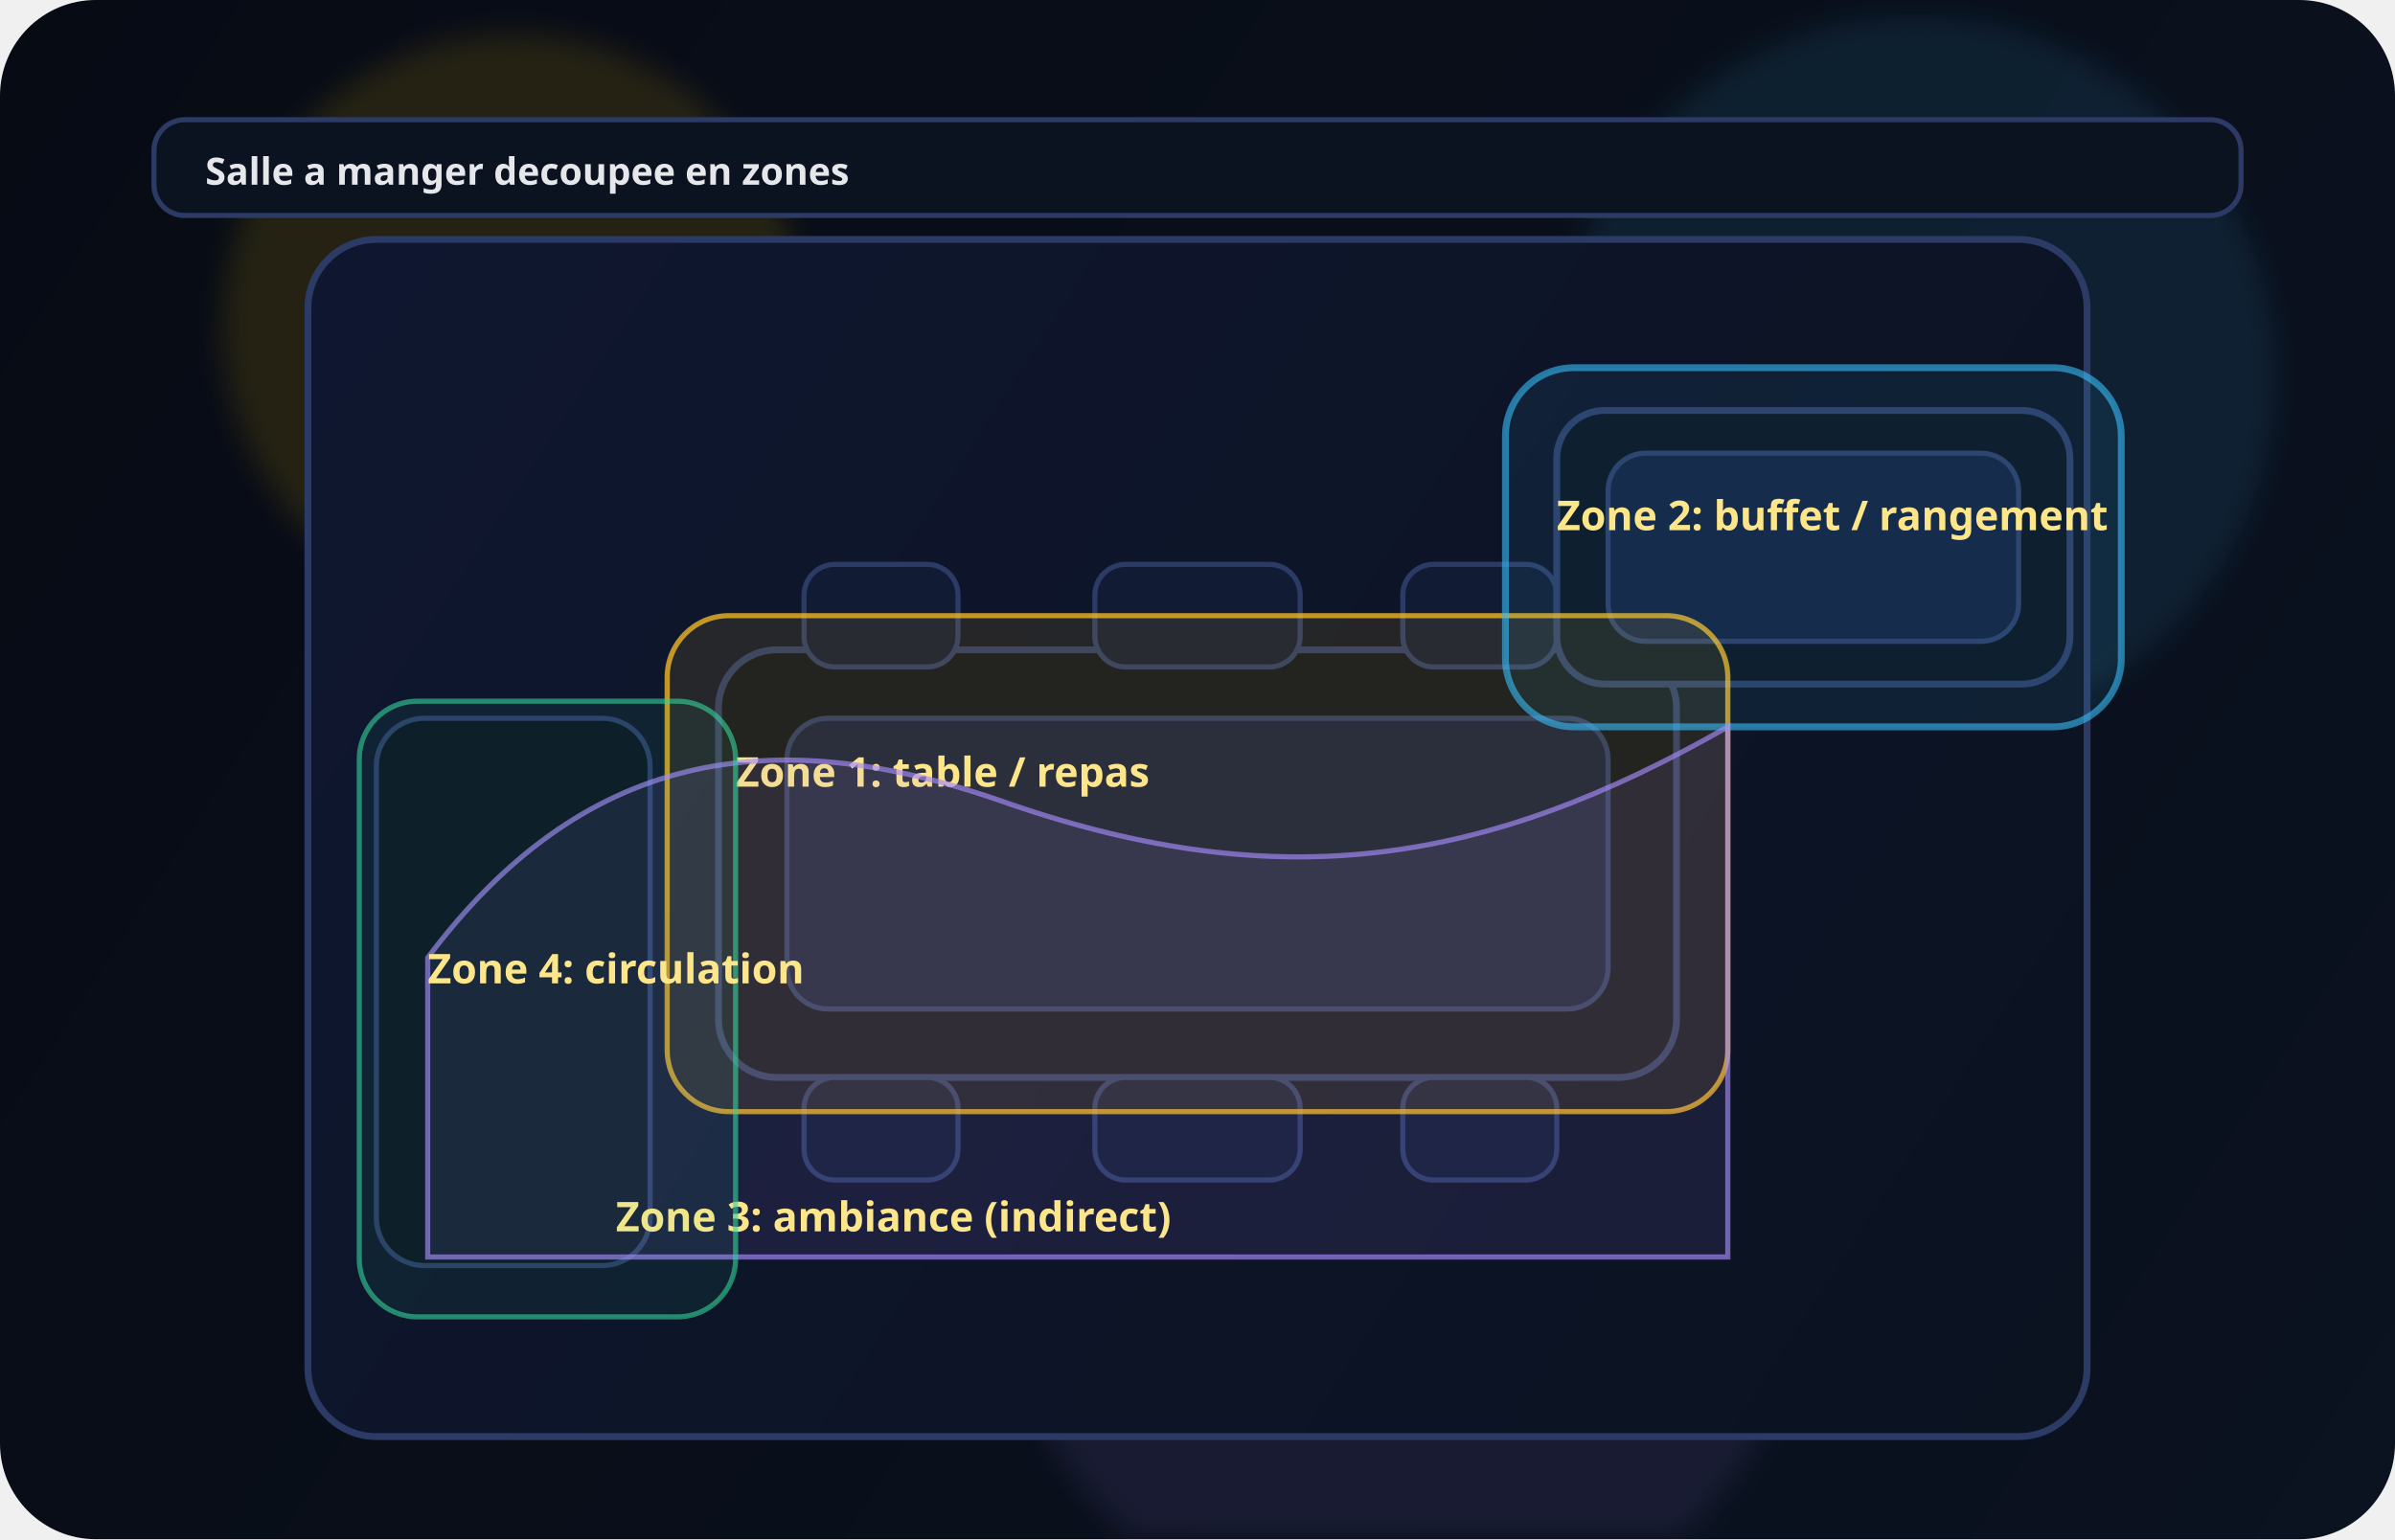
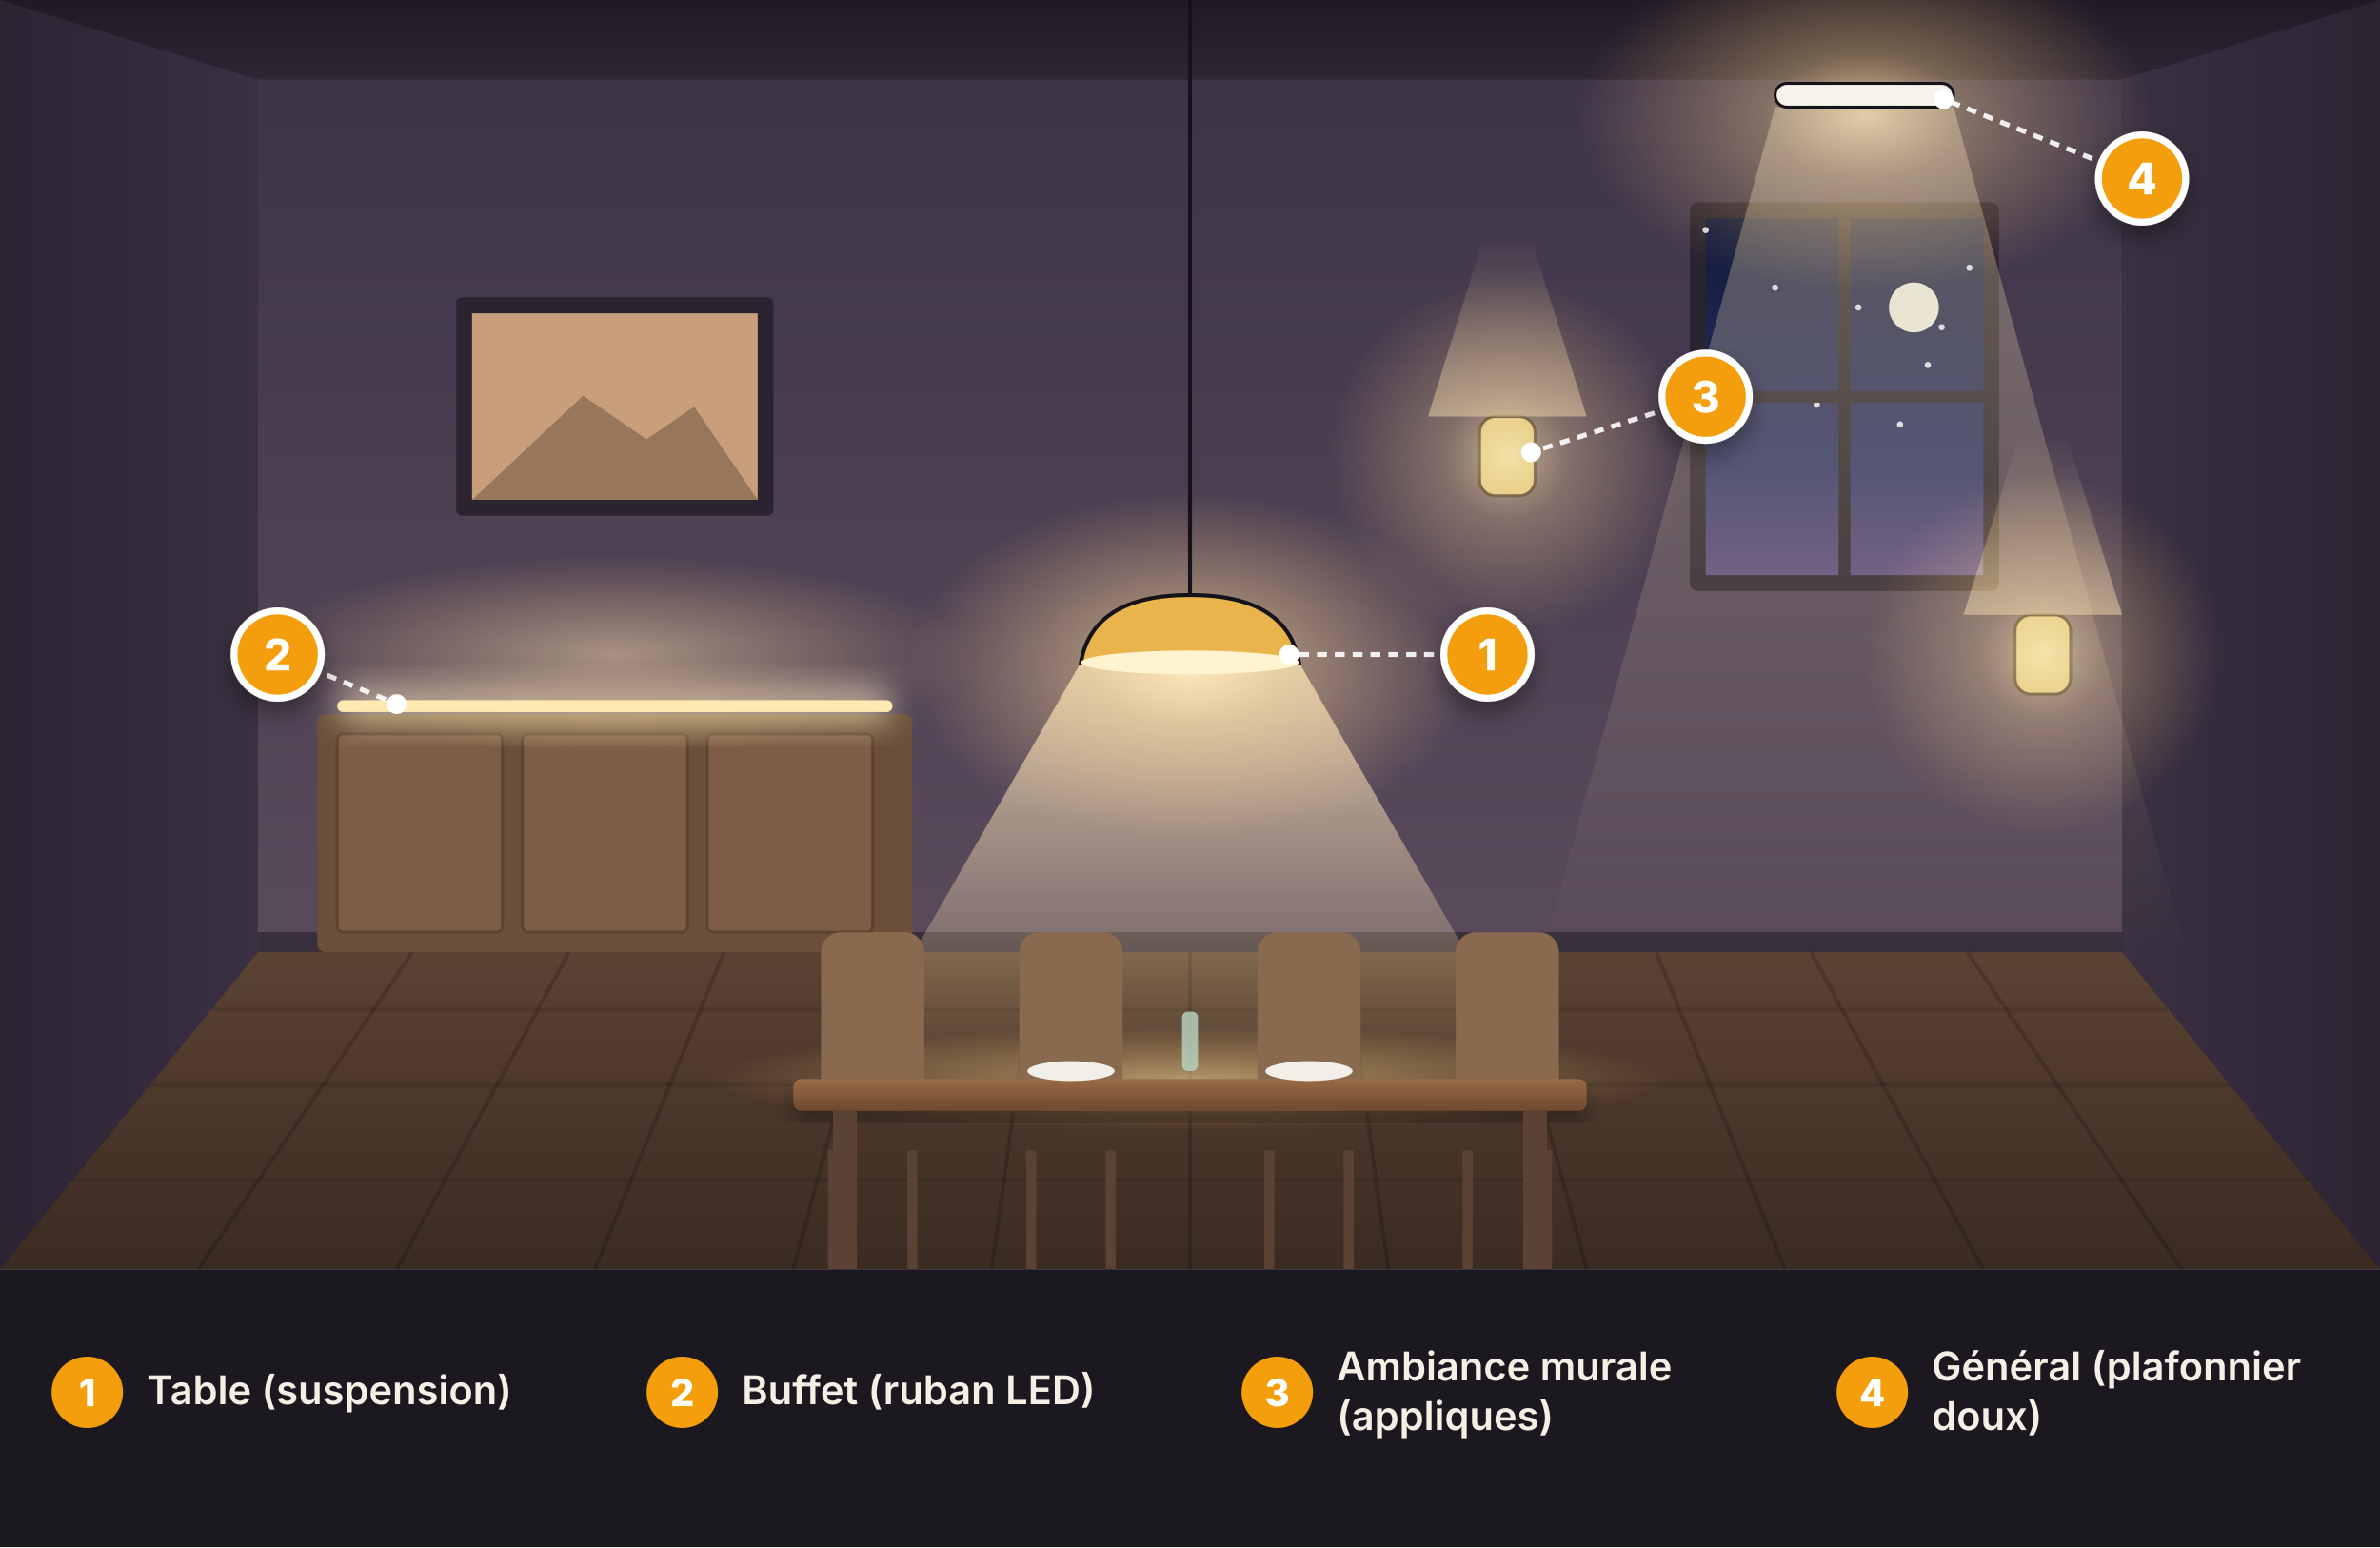
- <svg xmlns="http://www.w3.org/2000/svg" width="1400" height="900" viewBox="0 0 1400 900" fill="none">
+ <svg xmlns="http://www.w3.org/2000/svg" viewBox="0 0 1200 780" role="img" aria-label="Salle à manger : 4 zones">
  <defs>
-     <linearGradient id="bg" x1="0" y1="0" x2="1400" y2="900" gradientUnits="userSpaceOnUse">
-       <stop stop-color="#070B14" />
-       <stop offset="1" stop-color="#0B1220" />
-     </linearGradient>
-     <linearGradient id="floor" x1="200" y1="170" x2="1200" y2="820" gradientUnits="userSpaceOnUse">
-       <stop stop-color="#0F1730" />
-       <stop offset="1" stop-color="#0B1220" />
-     </linearGradient>
-     <filter id="glow" x="-20%" y="-20%" width="140%" height="140%">
+     <linearGradient id="wall" x1="0" y1="0" x2="0" y2="1">
+       <stop offset="0" stop-color="#3d3448" />
+       <stop offset="1" stop-color="#5a4b5c" />
+     </linearGradient>
+     <linearGradient id="wallL" x1="0" y1="0" x2="1" y2="0">
+       <stop offset="0" stop-color="#2a2433" />
+       <stop offset="1" stop-color="#3a3142" />
+     </linearGradient>
+     <linearGradient id="wallR" x1="1" y1="0" x2="0" y2="0">
+       <stop offset="0" stop-color="#2a2433" />
+       <stop offset="1" stop-color="#3a3142" />
+     </linearGradient>
+     <linearGradient id="ceil" x1="0" y1="0" x2="0" y2="1">
+       <stop offset="0" stop-color="#1f1a26" />
+       <stop offset="1" stop-color="#2d2635" />
+     </linearGradient>
+     <linearGradient id="floor" x1="0" y1="0" x2="0" y2="1">
+       <stop offset="0" stop-color="#5b4334" />
+       <stop offset="1" stop-color="#3b2b22" />
+     </linearGradient>
+     <linearGradient id="tile" x1="0" y1="0" x2="0" y2="1">
+       <stop offset="0" stop-color="#6b6a70" />
+       <stop offset="1" stop-color="#3d3c42" />
+     </linearGradient>
+     <linearGradient id="concrete" x1="0" y1="0" x2="0" y2="1">
+       <stop offset="0" stop-color="#5d5a5e" />
+       <stop offset="1" stop-color="#36343a" />
+     </linearGradient>
+     <linearGradient id="stone" x1="0" y1="0" x2="0" y2="1">
+       <stop offset="0" stop-color="#5a4a3e" />
+       <stop offset="1" stop-color="#3e3229" />
+     </linearGradient>
+     <radialGradient id="glow">
+       <stop offset="0" stop-color="#ffe3a0" stop-opacity=".95" />
+       <stop offset=".35" stop-color="#ffcf6e" stop-opacity=".45" />
+       <stop offset="1" stop-color="#ffb84d" stop-opacity="0" />
+     </radialGradient>
+     <radialGradient id="glowSoft">
+       <stop offset="0" stop-color="#ffd98a" stop-opacity=".55" />
+       <stop offset="1" stop-color="#ffb84d" stop-opacity="0" />
+     </radialGradient>
+     <radialGradient id="glowCool">
+       <stop offset="0" stop-color="#eef6ff" stop-opacity=".9" />
+       <stop offset=".4" stop-color="#cfe3ff" stop-opacity=".4" />
+       <stop offset="1" stop-color="#b9d4ff" stop-opacity="0" />
+     </radialGradient>
+     <linearGradient id="cone" x1="0" y1="0" x2="0" y2="1">
+       <stop offset="0" stop-color="#ffe7a8" stop-opacity=".75" />
+       <stop offset="1" stop-color="#ffd27a" stop-opacity="0" />
+     </linearGradient>
+     <linearGradient id="coneCool" x1="0" y1="0" x2="0" y2="1">
+       <stop offset="0" stop-color="#f2f8ff" stop-opacity=".8" />
+       <stop offset="1" stop-color="#d6e7ff" stop-opacity="0" />
+     </linearGradient>
+     <linearGradient id="sky" x1="0" y1="0" x2="0" y2="1">
+       <stop offset="0" stop-color="#111a3a" />
+       <stop offset=".7" stop-color="#2d3364" />
+       <stop offset="1" stop-color="#5a4a78" />
+     </linearGradient>
+     <linearGradient id="grass" x1="0" y1="0" x2="0" y2="1">
+       <stop offset="0" stop-color="#2f4a35" />
+       <stop offset="1" stop-color="#1c2e22" />
+     </linearGradient>
+     <linearGradient id="wood" x1="0" y1="0" x2="0" y2="1">
+       <stop offset="0" stop-color="#9a6b46" />
+       <stop offset="1" stop-color="#6e4a30" />
+     </linearGradient>
+     <linearGradient id="metal" x1="0" y1="0" x2="1" y2="0">
+       <stop offset="0" stop-color="#cfd2d6" />
+       <stop offset=".5" stop-color="#f1f2f4" />
+       <stop offset="1" stop-color="#b9bcc2" />
+     </linearGradient>
+     <filter id="blur8" x="-50%" y="-50%" width="200%" height="200%">
      <feGaussianBlur stdDeviation="8" />
    </filter>
-     <style>
-       .zoneText{font-family:ui-sans-serif,system-ui;font-size:24px;font-weight:900;fill:#FDE68A}
-       .label{font-family:ui-sans-serif,system-ui;font-size:22px;font-weight:800;fill:#E5E7EB}
-     </style>
+     <filter id="blur3">
+       <feGaussianBlur stdDeviation="3" />
+     </filter>
+     <filter id="shadow" x="-20%" y="-20%" width="140%" height="160%">
+       <feDropShadow dx="0" dy="6" stdDeviation="6" flood-color="#000" flood-opacity=".35" />
+     </filter>
  </defs>
-   <rect width="1400" height="900" rx="56" fill="url(#bg)" />
-   <circle cx="300" cy="190" r="170" fill="#FBBF24" fill-opacity="0.12" filter="url(#glow)" />
-   <circle cx="1120" cy="220" r="210" fill="#38BDF8" fill-opacity="0.10" filter="url(#glow)" />
-   <circle cx="820" cy="720" r="240" fill="#A78BFA" fill-opacity="0.10" filter="url(#glow)" />
-   <rect x="180" y="140" width="1040" height="700" rx="40" fill="url(#floor)" stroke="#2B3B66" stroke-width="4" />
-   <rect x="420" y="380" width="560" height="250" rx="34" fill="#0B1220" stroke="#2B3B66" stroke-width="4" />
-   <rect x="460" y="420" width="480" height="170" rx="24" fill="#141F3E" stroke="#2B3B66" stroke-width="3" />
-   <rect x="470" y="330" width="90" height="60" rx="18" fill="#111B33" stroke="#2B3B66" stroke-width="3" />
-   <rect x="640" y="330" width="120" height="60" rx="18" fill="#111B33" stroke="#2B3B66" stroke-width="3" />
-   <rect x="820" y="330" width="90" height="60" rx="18" fill="#111B33" stroke="#2B3B66" stroke-width="3" />
-   <rect x="470" y="630" width="90" height="60" rx="18" fill="#111B33" stroke="#2B3B66" stroke-width="3" />
-   <rect x="640" y="630" width="120" height="60" rx="18" fill="#111B33" stroke="#2B3B66" stroke-width="3" />
-   <rect x="820" y="630" width="90" height="60" rx="18" fill="#111B33" stroke="#2B3B66" stroke-width="3" />
-   <rect x="910" y="240" width="300" height="160" rx="28" fill="#0B1220" stroke="#2B3B66" stroke-width="4" />
-   <rect x="940" y="265" width="240" height="110" rx="22" fill="#141F3E" stroke="#2B3B66" stroke-width="3" />
-   <rect x="220" y="420" width="160" height="320" rx="28" fill="#0B1220" stroke="#2B3B66" stroke-width="3" />
-   <rect x="390" y="360" width="620" height="290" rx="36" fill="#FBBF24" fill-opacity="0.10" stroke="#FBBF24" stroke-opacity="0.75" stroke-width="3" />
-   <text x="430" y="460" class="zoneText">Zone 1: table / repas</text>
-   <rect x="880" y="215" width="360" height="210" rx="40" fill="#38BDF8" fill-opacity="0.08" stroke="#38BDF8" stroke-opacity="0.60" stroke-width="4" />
-   <text x="910" y="310" class="zoneText" fill="#BAE6FD">Zone 2: buffet / rangement</text>
-   <path d="M250 560c90-120 200-140 340-90c160 55 280 35 420-45v310H250V560Z" fill="#A78BFA" fill-opacity="0.10" stroke="#A78BFA" stroke-opacity="0.65" stroke-width="3" />
-   <text x="360" y="720" class="zoneText" fill="#E9D5FF">Zone 3: ambiance (indirect)</text>
-   <rect x="210" y="410" width="220" height="360" rx="34" fill="#34D399" fill-opacity="0.07" stroke="#34D399" stroke-opacity="0.60" stroke-width="3" />
-   <text x="250" y="575" class="zoneText" fill="#A7F3D0">Zone 4: circulation</text>
-   <rect x="90" y="70" width="1220" height="56" rx="18" fill="#0B1220" stroke="#2B3B66" stroke-width="3" />
-   <text x="120" y="108" class="label">Salle a manger decoupee en zones</text>
+   <rect x="0" y="0" width="1200" height="640" fill="#1b1720" />
+   <polygon points="0,0 1200,0 1070,40 130,40" fill="url(#ceil)" />
+   <polygon points="0,0 130,40 130,480 0,640" fill="url(#wallL)" />
+   <polygon points="1200,0 1070,40 1070,480 1200,640" fill="url(#wallR)" />
+   <rect x="130" y="40" width="940" height="440" fill="url(#wall)" />
+   <polygon points="0,640 130,480 1070,480 1200,640" fill="url(#floor)" />
+   <line x1="208" y1="480" x2="100" y2="640" stroke="#000" stroke-opacity=".18" stroke-width="2" />
+   <line x1="287" y1="480" x2="200" y2="640" stroke="#000" stroke-opacity=".18" stroke-width="2" />
+   <line x1="365" y1="480" x2="300" y2="640" stroke="#000" stroke-opacity=".18" stroke-width="2" />
+   <line x1="443" y1="480" x2="400" y2="640" stroke="#000" stroke-opacity=".18" stroke-width="2" />
+   <line x1="522" y1="480" x2="500" y2="640" stroke="#000" stroke-opacity=".18" stroke-width="2" />
+   <line x1="600" y1="480" x2="600" y2="640" stroke="#000" stroke-opacity=".18" stroke-width="2" />
+   <line x1="678" y1="480" x2="700" y2="640" stroke="#000" stroke-opacity=".18" stroke-width="2" />
+   <line x1="757" y1="480" x2="800" y2="640" stroke="#000" stroke-opacity=".18" stroke-width="2" />
+   <line x1="835" y1="480" x2="900" y2="640" stroke="#000" stroke-opacity=".18" stroke-width="2" />
+   <line x1="913" y1="480" x2="1000" y2="640" stroke="#000" stroke-opacity=".18" stroke-width="2" />
+   <line x1="992" y1="480" x2="1100" y2="640" stroke="#000" stroke-opacity=".18" stroke-width="2" />
+   <line x1="107" y1="509" x2="1093" y2="509" stroke="#000" stroke-opacity=".12" stroke-width="2" />
+   <line x1="75" y1="547" x2="1125" y2="547" stroke="#000" stroke-opacity=".12" stroke-width="2" />
+   <line x1="36" y1="595" x2="1164" y2="595" stroke="#000" stroke-opacity=".12" stroke-width="2" />
+   <rect x="130" y="470" width="940" height="10" fill="#2a2330" opacity=".7" />
+   <rect x="852" y="102" width="156" height="196" rx="4" fill="#2a2330" />
+   <rect x="860" y="110" width="140" height="180" fill="url(#sky)" />
+   <circle cx="860" cy="116.0" r="1.6" fill="#fff" opacity=".8" />
+   <circle cx="979" cy="165.0" r="1.6" fill="#fff" opacity=".8" />
+   <circle cx="958" cy="214.0" r="1.6" fill="#fff" opacity=".8" />
+   <circle cx="937" cy="155.0" r="1.6" fill="#fff" opacity=".8" />
+   <circle cx="916" cy="204.0" r="1.6" fill="#fff" opacity=".8" />
+   <circle cx="895" cy="145.0" r="1.6" fill="#fff" opacity=".8" />
+   <circle cx="874" cy="194.0" r="1.6" fill="#fff" opacity=".8" />
+   <circle cx="993" cy="135.0" r="1.6" fill="#fff" opacity=".8" />
+   <circle cx="972" cy="184.0" r="1.6" fill="#fff" opacity=".8" />
+   <circle cx="965.0" cy="155.0" r="12.6" fill="#f6f1d8" opacity=".9" />
+   <line x1="930.0" y1="110" x2="930.0" y2="290" stroke="#2a2330" stroke-width="6" />
+   <line x1="860" y1="200.0" x2="1000" y2="200.0" stroke="#2a2330" stroke-width="6" />
+   <rect x="160" y="360" width="300" height="120" rx="4" fill="#6b4f3a" />
+   <rect x="170.0" y="370" width="83.333" height="100" rx="3" fill="#7d5d45" stroke="#5c4433" stroke-width="1.5" />
+   <rect x="263.333" y="370" width="83.333" height="100" rx="3" fill="#7d5d45" stroke="#5c4433" stroke-width="1.5" />
+   <rect x="356.667" y="370" width="83.333" height="100" rx="3" fill="#7d5d45" stroke="#5c4433" stroke-width="1.5" />
+   <rect x="230" y="150" width="160" height="110" rx="3" fill="#2b2430" />
+   <rect x="238" y="158" width="144" height="94" fill="#c99e7a" />
+   <path d="M238,252 L294.0,199.5 L326.0,221.5 L350.0,205.0 L382,252 Z" fill="#000" opacity=".25" />
+   <rect x="746" y="210" width="28" height="40" rx="8" fill="#d8b46a" stroke="#15121a" stroke-width="1.5" />
+   <rect x="1016" y="310" width="28" height="40" rx="8" fill="#d8b46a" stroke="#15121a" stroke-width="1.5" />
+   <g style="mix-blend-mode:screen">
+     <rect x="170" y="346" width="280" height="20" rx="10" fill="#ffe9b0" opacity=".55" filter="url(#blur8)" />
+     <ellipse cx="310.0" cy="330" rx="180.0" ry="50" fill="url(#glowSoft)" opacity="0.9" />
+     <polygon points="748,210 772,210 800,120 720,120" fill="url(#cone)" opacity=".6" transform="rotate(180 760 165)" />
+     <ellipse cx="760" cy="230" rx="90" ry="90" fill="url(#glow)" opacity="0.7" />
+     <polygon points="1018,310 1042,310 1070,220 990,220" fill="url(#cone)" opacity=".6" transform="rotate(180 1030 265)" />
+     <ellipse cx="1030" cy="330" rx="90" ry="90" fill="url(#glow)" opacity="0.7" />
+     <ellipse cx="940" cy="58" rx="144.0" ry="90" fill="url(#glow)" opacity="0.8" />
+     <polygon points="895.0,54 985.0,54 1102.0,480 778.0,480" fill="url(#cone)" opacity="0.45" />
+     <polygon points="545.0,334 655.0,334 776.0,544 424.0,544" fill="url(#cone)" opacity="1" />
+     <ellipse cx="600" cy="336" rx="143.0" ry="88.0" fill="url(#glow)" opacity="1" />
+     <ellipse cx="600" cy="544" rx="242" ry="26" fill="url(#glowSoft)" opacity="1" />
+   </g>
+   <rect x="170" y="353" width="280" height="6" rx="3" fill="#ffe9b0" />
+   <rect x="895.0" y="42" width="90" height="12" rx="6" fill="#f7f3ea" stroke="#15121a" stroke-width="1.5" />
+   <line x1="600" y1="0" x2="600" y2="300" stroke="#15121a" stroke-width="2" />
+   <path d="M545.0,334 Q551.0,300 600,300 Q649.0,300 655.0,334 Z" fill="#e9b44c" stroke="#15121a" stroke-width="2" />
+   <ellipse cx="600" cy="334" rx="55.0" ry="6" fill="#fff4cf" />
+   <rect x="414.0" y="470" width="52" height="90" rx="10" fill="#8a6a4f" />
+   <line x1="420.0" y1="580" x2="420.0" y2="640" stroke="#5a4334" stroke-width="5" />
+   <line x1="460.0" y1="580" x2="460.0" y2="640" stroke="#5a4334" stroke-width="5" />
+   <rect x="514.0" y="470" width="52" height="90" rx="10" fill="#8a6a4f" />
+   <line x1="520.0" y1="580" x2="520.0" y2="640" stroke="#5a4334" stroke-width="5" />
+   <line x1="560.0" y1="580" x2="560.0" y2="640" stroke="#5a4334" stroke-width="5" />
+   <rect x="634.0" y="470" width="52" height="90" rx="10" fill="#8a6a4f" />
+   <line x1="640.0" y1="580" x2="640.0" y2="640" stroke="#5a4334" stroke-width="5" />
+   <line x1="680.0" y1="580" x2="680.0" y2="640" stroke="#5a4334" stroke-width="5" />
+   <rect x="734.0" y="470" width="52" height="90" rx="10" fill="#8a6a4f" />
+   <line x1="740.0" y1="580" x2="740.0" y2="640" stroke="#5a4334" stroke-width="5" />
+   <line x1="780.0" y1="580" x2="780.0" y2="640" stroke="#5a4334" stroke-width="5" />
+   <rect x="400.0" y="544" width="400" height="16" rx="4" fill="url(#wood)" filter="url(#shadow)" />
+   <rect x="420.0" y="560" width="12" height="80" fill="#5a4334" />
+   <rect x="768.0" y="560" width="12" height="80" fill="#5a4334" />
+   <ellipse cx="540" cy="540" rx="22" ry="5" fill="#f2efe8" />
+   <ellipse cx="660" cy="540" rx="22" ry="5" fill="#f2efe8" />
+   <rect x="596" y="510" width="8" height="30" rx="3" fill="#b9d6c4" opacity=".8" />
+   <line x1="750" y1="330" x2="650" y2="330" stroke="#fff" stroke-width="2.5" stroke-dasharray="5 4" opacity=".9" />
+   <circle cx="650" cy="330" r="5" fill="#fff" />
+   <g filter="url(#shadow)">
+     <circle cx="750" cy="330" r="22" fill="#f59e0b" stroke="#fff" stroke-width="3.5" />
+     <text x="750" y="338" text-anchor="middle" font-family="Inter, Arial, sans-serif" font-weight="800" font-size="22" fill="#fff">1</text>
+   </g>
+   <line x1="140" y1="330" x2="200" y2="355" stroke="#fff" stroke-width="2.5" stroke-dasharray="5 4" opacity=".9" />
+   <circle cx="200" cy="355" r="5" fill="#fff" />
+   <g filter="url(#shadow)">
+     <circle cx="140" cy="330" r="22" fill="#f59e0b" stroke="#fff" stroke-width="3.5" />
+     <text x="140" y="338" text-anchor="middle" font-family="Inter, Arial, sans-serif" font-weight="800" font-size="22" fill="#fff">2</text>
+   </g>
+   <line x1="860" y1="200" x2="772" y2="228" stroke="#fff" stroke-width="2.5" stroke-dasharray="5 4" opacity=".9" />
+   <circle cx="772" cy="228" r="5" fill="#fff" />
+   <g filter="url(#shadow)">
+     <circle cx="860" cy="200" r="22" fill="#f59e0b" stroke="#fff" stroke-width="3.5" />
+     <text x="860" y="208" text-anchor="middle" font-family="Inter, Arial, sans-serif" font-weight="800" font-size="22" fill="#fff">3</text>
+   </g>
+   <line x1="1080" y1="90" x2="980" y2="50" stroke="#fff" stroke-width="2.5" stroke-dasharray="5 4" opacity=".9" />
+   <circle cx="980" cy="50" r="5" fill="#fff" />
+   <g filter="url(#shadow)">
+     <circle cx="1080" cy="90" r="22" fill="#f59e0b" stroke="#fff" stroke-width="3.5" />
+     <text x="1080" y="98" text-anchor="middle" font-family="Inter, Arial, sans-serif" font-weight="800" font-size="22" fill="#fff">4</text>
+   </g>
+   <rect x="0" y="640" width="1200" height="140" fill="#1c1820" />
+   <circle cx="44.0" cy="702" r="18" fill="#f59e0b" />
+   <text x="44.0" y="709" text-anchor="middle" font-family="Inter, Arial, sans-serif" font-weight="800" font-size="19" fill="#fff">1</text>
+   <text x="74.0" y="708" font-family="Inter, Arial, sans-serif" font-weight="600" font-size="20" fill="#f5efe6">Table (suspension)</text>
+   <circle cx="344.0" cy="702" r="18" fill="#f59e0b" />
+   <text x="344.0" y="709" text-anchor="middle" font-family="Inter, Arial, sans-serif" font-weight="800" font-size="19" fill="#fff">2</text>
+   <text x="374.0" y="708" font-family="Inter, Arial, sans-serif" font-weight="600" font-size="20" fill="#f5efe6">Buffet (ruban LED)</text>
+   <circle cx="644.0" cy="702" r="18" fill="#f59e0b" />
+   <text x="644.0" y="709" text-anchor="middle" font-family="Inter, Arial, sans-serif" font-weight="800" font-size="19" fill="#fff">3</text>
+   <text x="674.0" y="696" font-family="Inter, Arial, sans-serif" font-weight="600" font-size="20" fill="#f5efe6">Ambiance murale</text>
+   <text x="674.0" y="721" font-family="Inter, Arial, sans-serif" font-weight="600" font-size="20" fill="#f5efe6">(appliques)</text>
+   <circle cx="944.0" cy="702" r="18" fill="#f59e0b" />
+   <text x="944.0" y="709" text-anchor="middle" font-family="Inter, Arial, sans-serif" font-weight="800" font-size="19" fill="#fff">4</text>
+   <text x="974.0" y="696" font-family="Inter, Arial, sans-serif" font-weight="600" font-size="20" fill="#f5efe6">Général (plafonnier</text>
+   <text x="974.0" y="721" font-family="Inter, Arial, sans-serif" font-weight="600" font-size="20" fill="#f5efe6">doux)</text>
</svg>
